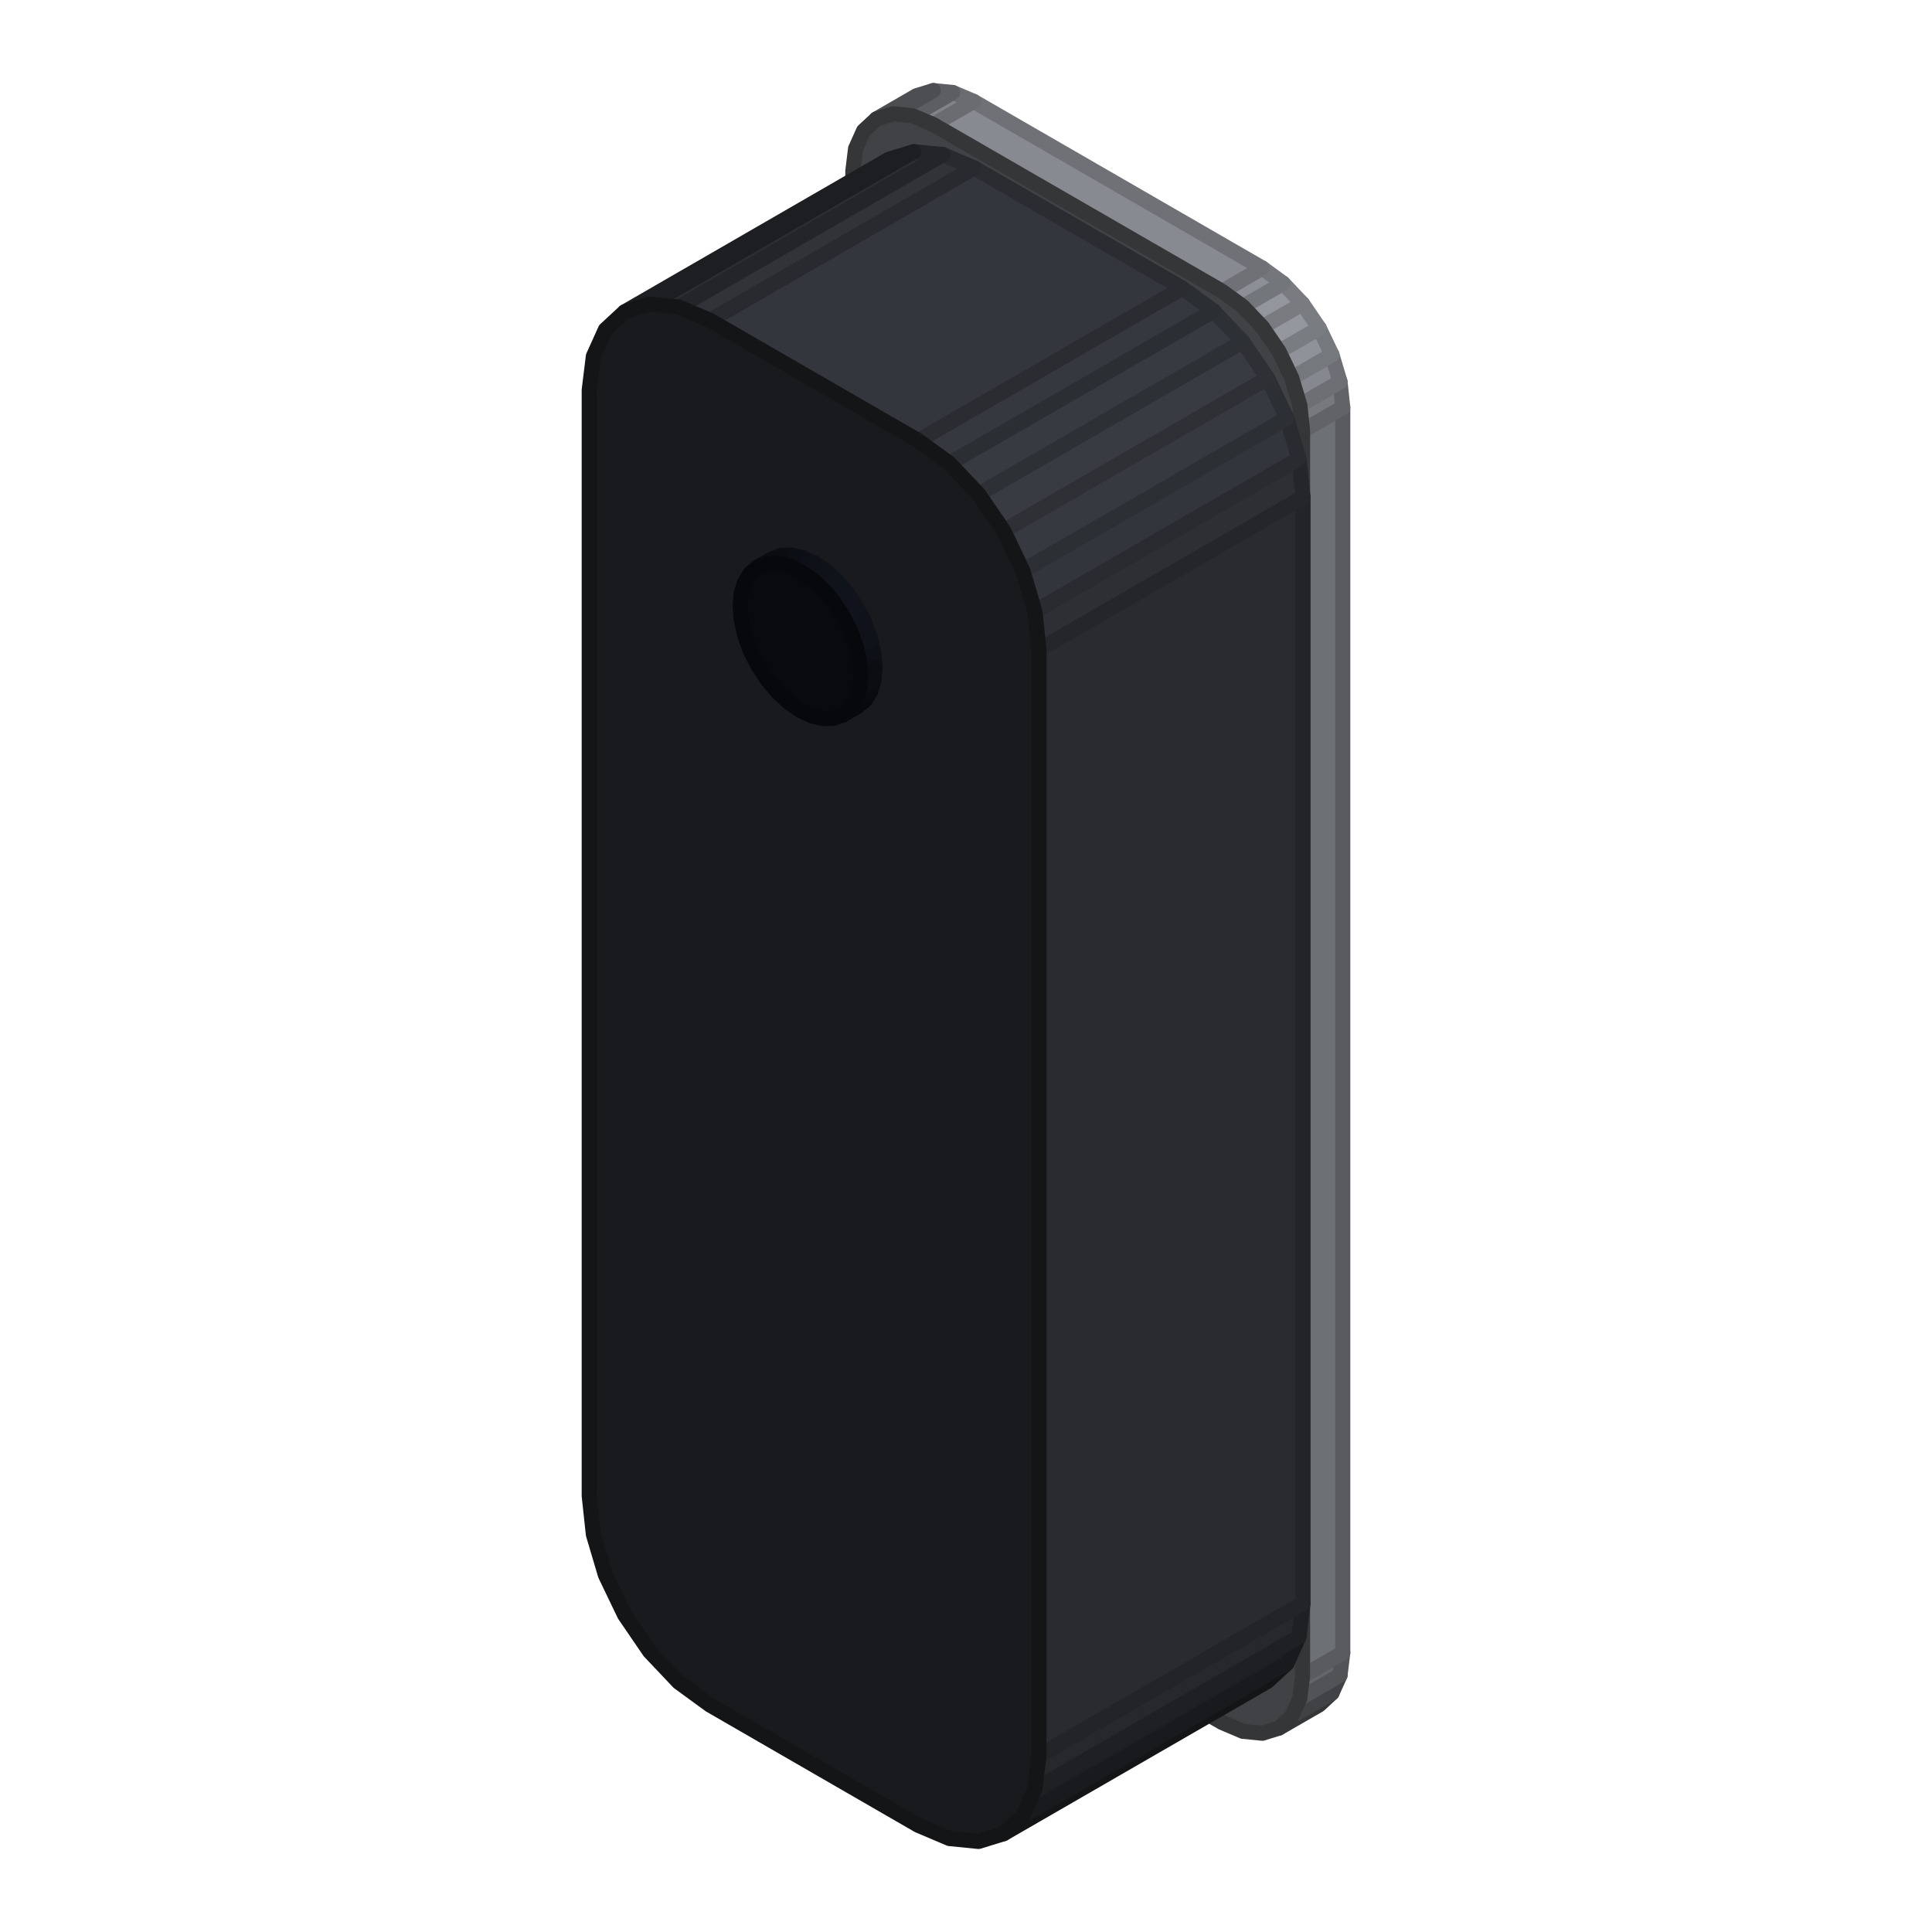
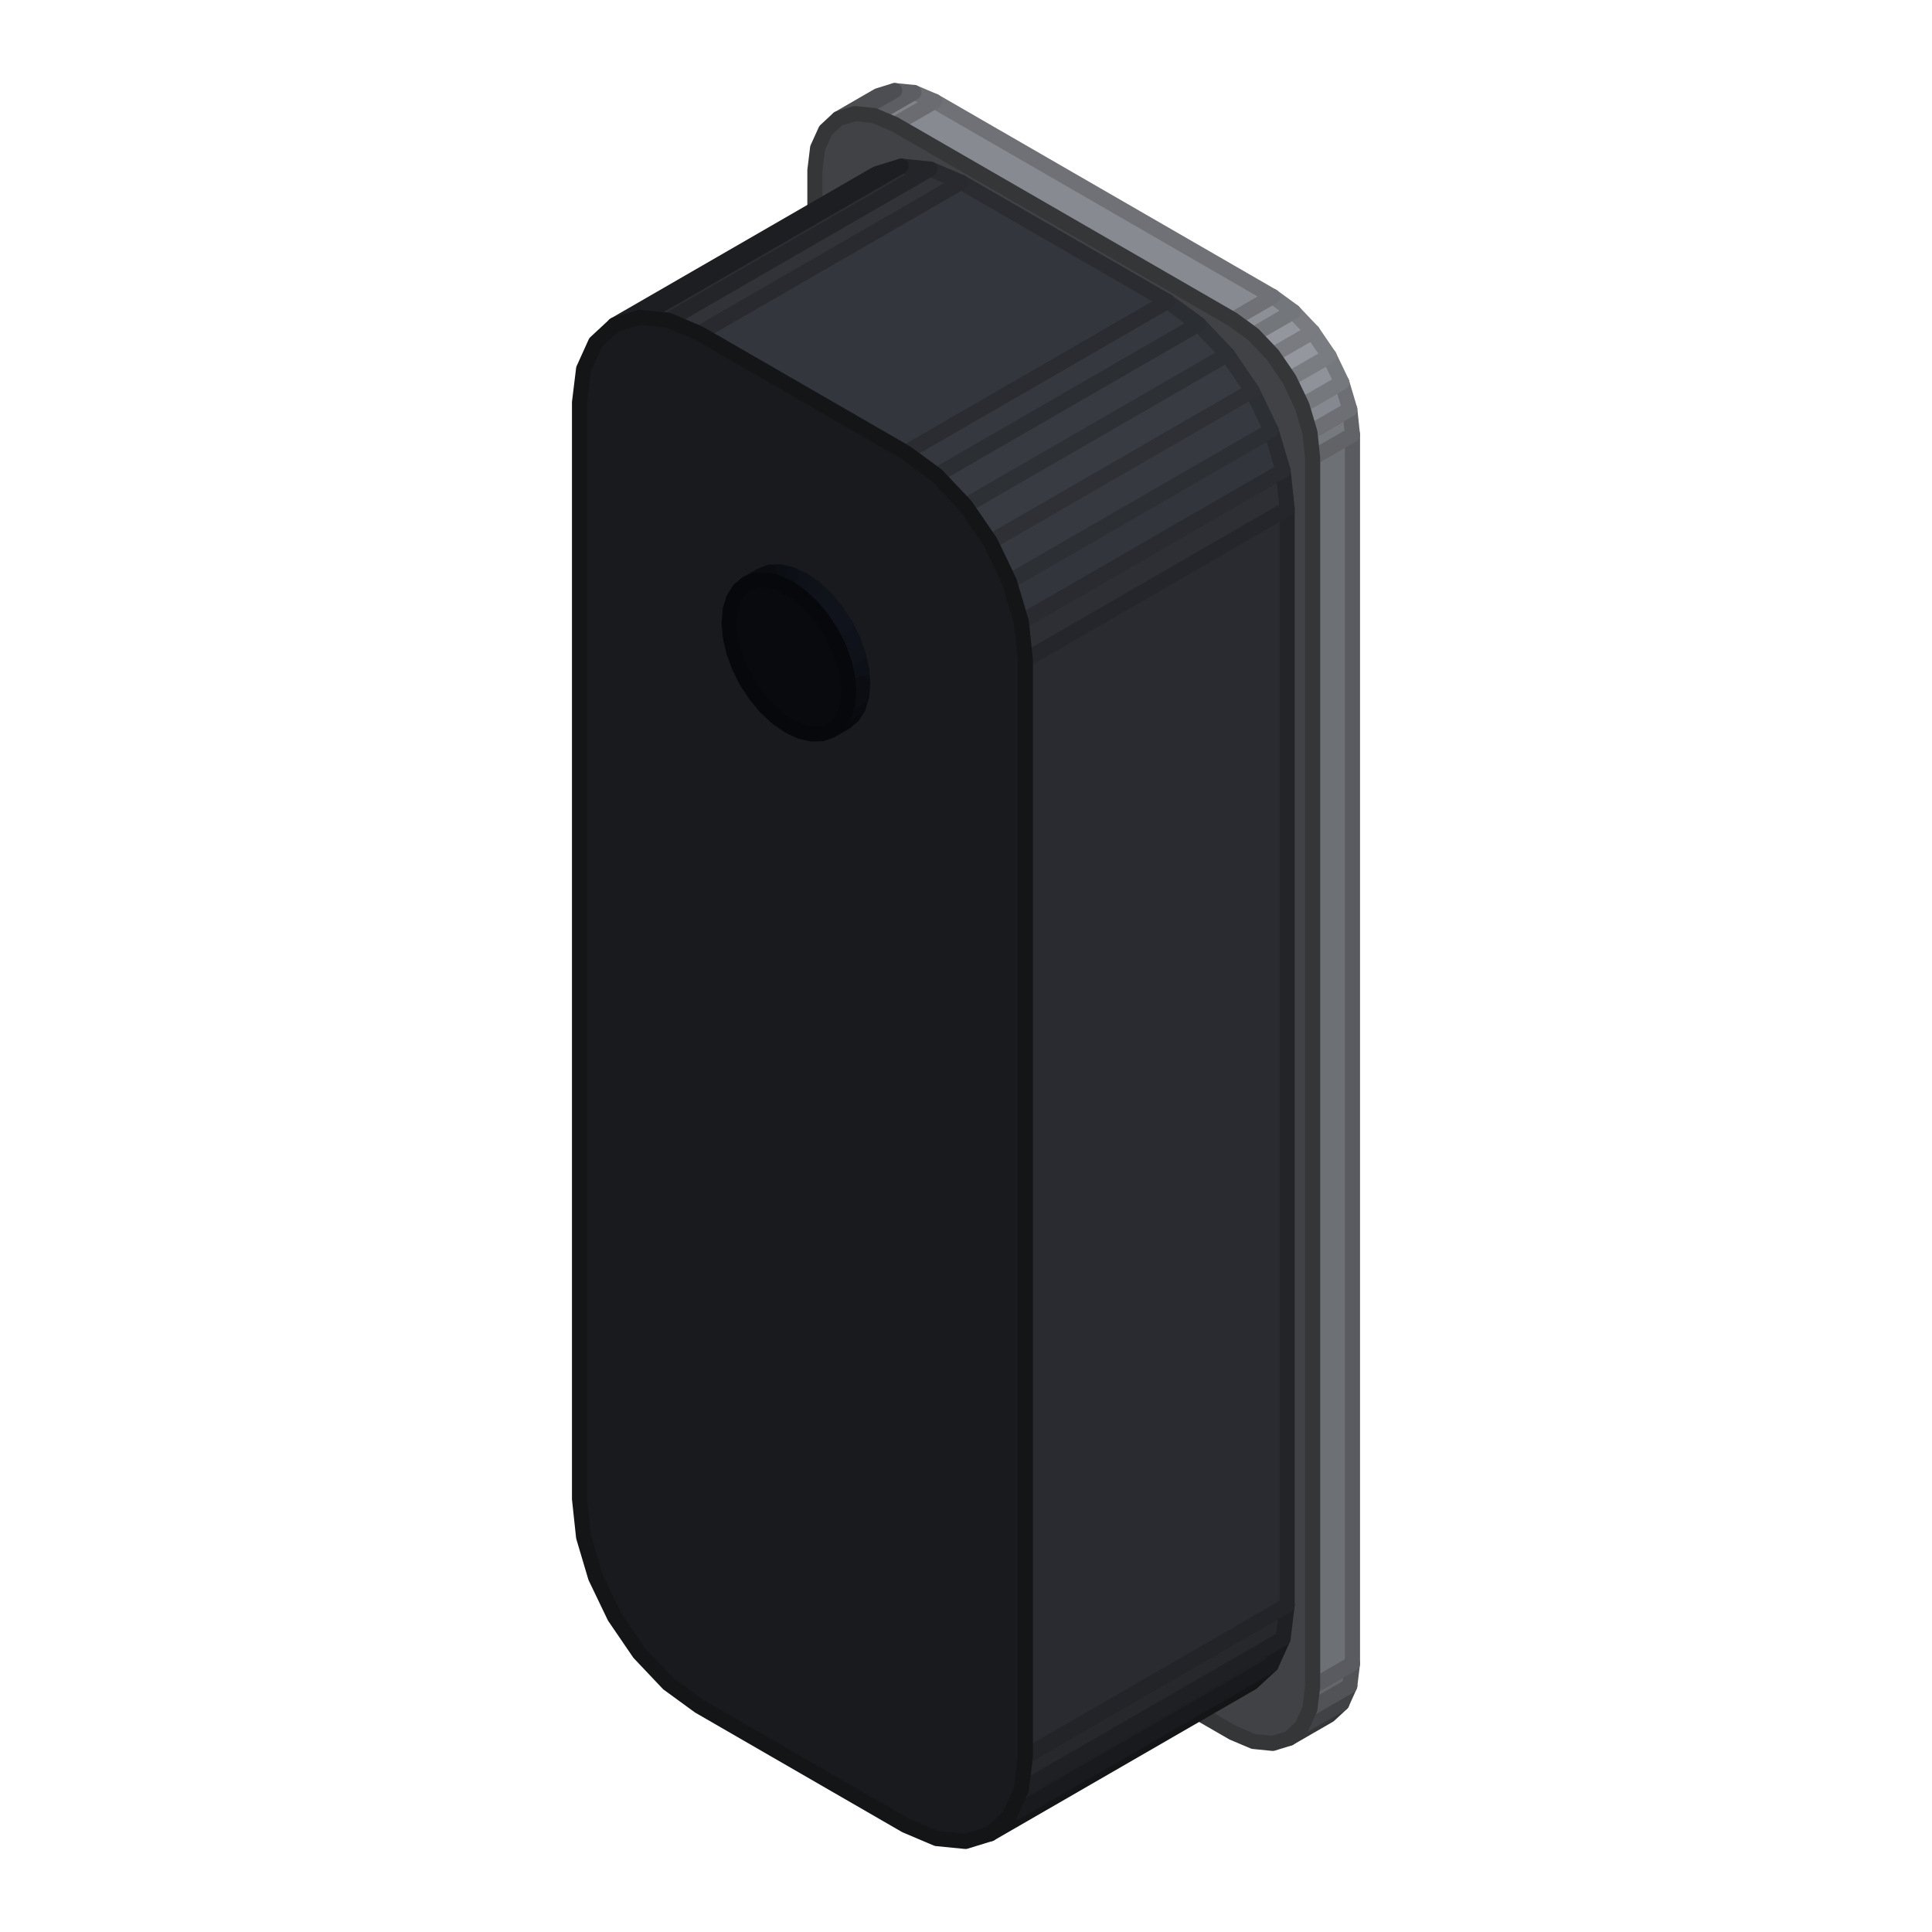
<svg xmlns="http://www.w3.org/2000/svg" viewBox="0 0 64 64" width="64" height="64" role="img" aria-label="Canary Vision Doorbell">
  <g shape-rendering="geometricPrecision">
-     <path d="M28.984 51.248L28.946 50.775L28.412 51.083L28.451 51.556Z" fill="#b58800" stroke="#946f00" stroke-width=".5" stroke-linejoin="round" />
-     <path d="M28.946 50.775L28.832 50.276L28.299 50.584L28.412 51.083Z" fill="#c79600" stroke="#a47b00" stroke-width=".5" stroke-linejoin="round" />
-     <path d="M28.832 50.276L28.647 49.771L28.114 50.078L28.299 50.584Z" fill="#d6a100" stroke="#b08400" stroke-width=".5" stroke-linejoin="round" />
-     <path d="M28.647 49.771L28.398 49.277L27.865 49.585L28.114 50.078Z" fill="#e1a800" stroke="#b88a00" stroke-width=".5" stroke-linejoin="round" />
-     <path d="M28.398 49.277L28.095 48.815L27.562 49.123L27.865 49.585Z" fill="#e6ad00" stroke="#bd8e00" stroke-width=".5" stroke-linejoin="round" />
-     <path d="M28.095 48.815L27.75 48.402L27.216 48.71L27.562 49.123Z" fill="#e7ad00" stroke="#bd8e00" stroke-width=".5" stroke-linejoin="round" />
-     <path d="M27.75 48.402L27.374 48.054L26.841 48.362L27.216 48.71Z" fill="#e2aa00" stroke="#ba8b00" stroke-width=".5" stroke-linejoin="round" />
-     <path d="M27.374 48.054L26.984 47.784L26.451 48.092L26.841 48.362Z" fill="#d9a300" stroke="#b28600" stroke-width=".5" stroke-linejoin="round" />
-     <path d="M26.984 47.784L26.594 47.604L26.061 47.911L26.451 48.092Z" fill="#cc9900" stroke="#a77d00" stroke-width=".5" stroke-linejoin="round" />
-     <path d="M26.594 47.604L26.219 47.518L25.686 47.826L26.061 47.911Z" fill="#ba8b00" stroke="#987200" stroke-width=".5" stroke-linejoin="round" />
-     <path d="M26.219 47.518L25.873 47.532L25.34 47.84L25.686 47.826Z" fill="#a57c00" stroke="#876600" stroke-width=".5" stroke-linejoin="round" />
-     <path d="M25.873 47.532L25.57 47.644L25.037 47.952L25.34 47.84Z" fill="#8e6a00" stroke="#745700" stroke-width=".5" stroke-linejoin="round" />
-     <path d="M28.398 52.542L28.647 52.336L28.114 52.644L27.865 52.85Z" fill="#654c00" stroke="#533e00" stroke-width=".5" stroke-linejoin="round" />
-     <path d="M28.647 52.336L28.832 52.044L28.299 52.351L28.114 52.644Z" fill="#6e5300" stroke="#5a4400" stroke-width=".5" stroke-linejoin="round" />
-     <path d="M28.832 52.044L28.946 51.676L28.412 51.984L28.299 52.351Z" fill="#886600" stroke="#6f5300" stroke-width=".5" stroke-linejoin="round" />
-     <path d="M28.946 51.676L28.984 51.248L28.451 51.556L28.412 51.984Z" fill="#9f7800" stroke="#836200" stroke-width=".5" stroke-linejoin="round" />
-     <path d="M28.451 51.556L28.412 51.083L28.299 50.584L28.114 50.078L27.865 49.585L27.562 49.123L27.216 48.71L26.841 48.362L26.451 48.092L26.061 47.911L25.686 47.826L25.34 47.84L25.037 47.952L24.789 48.159L24.604 48.451L24.49 48.819L24.452 49.247L24.49 49.719L24.604 50.218L24.789 50.724L25.037 51.218L25.34 51.68L25.686 52.093L26.061 52.441L26.451 52.71L26.841 52.891L27.216 52.976L27.562 52.962L27.865 52.85L28.114 52.644L28.299 52.351L28.412 51.984Z" fill="#654c00" stroke="#533e00" stroke-width=".5" stroke-linejoin="round" />
-     <path d="M43.7 56.476L44.123 56.083L42.79 56.852L42.367 57.245Z" fill="#414245" stroke="#353638" stroke-width=".5" stroke-linejoin="round" />
-     <path d="M44.123 56.083L44.39 55.494L43.057 56.264L42.79 56.852Z" fill="#4f5054" stroke="#414245" stroke-width=".5" stroke-linejoin="round" />
-     <path d="M44.39 55.494L44.481 54.75L43.148 55.519L43.057 56.264Z" fill="#64666a" stroke="#525357" stroke-width=".5" stroke-linejoin="round" />
-     <path d="M44.481 54.75L44.481 13.497L43.148 14.267L43.148 55.519Z" fill="#6d7075" stroke="#5a5b60" stroke-width=".5" stroke-linejoin="round" />
-     <path d="M44.481 13.497L44.39 12.648L43.057 13.418L43.148 14.267Z" fill="#76797e" stroke="#616367" stroke-width=".5" stroke-linejoin="round" />
-     <path d="M44.39 12.648L44.123 11.752L42.79 12.521L43.057 13.418Z" fill="#85888e" stroke="#6d6f74" stroke-width=".5" stroke-linejoin="round" />
-     <path d="M44.123 11.752L43.7 10.869L42.367 11.639L42.79 12.521Z" fill="#8f9298" stroke="#75787d" stroke-width=".5" stroke-linejoin="round" />
-     <path d="M43.7 10.869L43.148 10.061L41.815 10.831L42.367 11.639Z" fill="#94979e" stroke="#797c81" stroke-width=".5" stroke-linejoin="round" />
-     <path d="M43.148 10.061L42.505 9.383L41.172 10.152L41.815 10.831Z" fill="#93969d" stroke="#797b80" stroke-width=".5" stroke-linejoin="round" />
-     <path d="M42.505 9.383L41.815 8.879L40.482 9.649L41.172 10.152Z" fill="#8d8f96" stroke="#73767b" stroke-width=".5" stroke-linejoin="round" />
-     <path d="M41.815 8.879L32.25 3.357L30.917 4.127L40.482 9.649Z" fill="#878a90" stroke="#6f7176" stroke-width=".5" stroke-linejoin="round" />
-     <path d="M32.25 3.357L31.56 3.064L30.227 3.833L30.917 4.127Z" fill="#818389" stroke="#6a6c71" stroke-width=".5" stroke-linejoin="round" />
-     <path d="M31.56 3.064L30.917 3L29.584 3.77L30.227 3.833Z" fill="#717378" stroke="#5d5e63" stroke-width=".5" stroke-linejoin="round" />
-     <path d="M30.917 3L30.365 3.17L29.032 3.94L29.584 3.77Z" fill="#5e5f64" stroke="#4d4e52" stroke-width=".5" stroke-linejoin="round" />
-     <path d="M40.482 57.059L41.172 57.352L41.815 57.416L42.367 57.245L42.79 56.852L43.057 56.264L43.148 55.519L43.148 14.267L43.057 13.418L42.79 12.521L42.367 11.639L41.815 10.831L41.172 10.152L40.482 9.649L30.917 4.127L30.227 3.833L29.584 3.77L29.032 3.94L28.608 4.333L28.342 4.922L28.251 5.666L28.251 46.919L28.342 47.768L28.608 48.664L29.032 49.546L29.584 50.354L30.227 51.033L30.917 51.536Z" fill="#414245" stroke="#353638" stroke-width=".5" stroke-linejoin="round" />
-     <path d="M41.993 55.694L42.629 55.104L33.88 60.155L33.245 60.744Z" fill="#181a1d" stroke="#141517" stroke-width=".5" stroke-linejoin="round" />
-     <path d="M42.629 55.104L43.028 54.221L34.28 59.272L33.88 60.155Z" fill="#1e1f23" stroke="#181a1d" stroke-width=".5" stroke-linejoin="round" />
-     <path d="M43.028 54.221L43.164 53.105L34.416 58.155L34.28 59.272Z" fill="#26282c" stroke="#1f2024" stroke-width=".5" stroke-linejoin="round" />
-     <path d="M43.164 53.105L43.164 16.47L34.416 21.521L34.416 58.155Z" fill="#292b30" stroke="#222428" stroke-width=".5" stroke-linejoin="round" />
-     <path d="M43.164 16.47L43.028 15.196L34.28 20.247L34.416 21.521Z" fill="#2d2f34" stroke="#25262b" stroke-width=".5" stroke-linejoin="round" />
-     <path d="M43.028 15.196L42.629 13.852L33.88 18.902L34.28 20.247Z" fill="#32353b" stroke="#292b30" stroke-width=".5" stroke-linejoin="round" />
-     <path d="M42.629 13.852L41.993 12.528L33.245 17.579L33.88 18.902Z" fill="#36393f" stroke="#2c2f34" stroke-width=".5" stroke-linejoin="round" />
-     <path d="M41.993 12.528L41.165 11.316L32.417 16.367L33.245 17.579Z" fill="#383b41" stroke="#2e3036" stroke-width=".5" stroke-linejoin="round" />
-     <path d="M41.165 11.316L40.2 10.298L31.452 15.349L32.417 16.367Z" fill="#373a41" stroke="#2d3035" stroke-width=".5" stroke-linejoin="round" />
-     <path d="M40.2 10.298L39.165 9.543L30.417 14.594L31.452 15.349Z" fill="#35383e" stroke="#2b2e33" stroke-width=".5" stroke-linejoin="round" />
-     <path d="M39.165 9.543L32.267 5.56L23.518 10.611L30.417 14.594Z" fill="#33363c" stroke="#2a2c31" stroke-width=".5" stroke-linejoin="round" />
-     <path d="M32.267 5.56L31.232 5.12L22.483 10.171L23.518 10.611Z" fill="#313339" stroke="#282a2f" stroke-width=".5" stroke-linejoin="round" />
-     <path d="M31.232 5.12L30.267 5.024L21.519 10.075L22.483 10.171Z" fill="#2b2d32" stroke="#232529" stroke-width=".5" stroke-linejoin="round" />
-     <path d="M30.267 5.024L29.439 5.28L20.691 10.331L21.519 10.075Z" fill="#232529" stroke="#1d1e22" stroke-width=".5" stroke-linejoin="round" />
-     <path d="M30.417 60.464L31.452 60.904L32.417 61L33.245 60.744L33.88 60.155L34.28 59.272L34.416 58.155L34.416 21.521L34.28 20.247L33.88 18.902L33.245 17.579L32.417 16.367L31.452 15.349L30.417 14.594L23.518 10.611L22.483 10.171L21.519 10.075L20.691 10.331L20.055 10.92L19.656 11.803L19.519 12.92L19.519 49.555L19.656 50.828L20.055 52.173L20.691 53.496L21.519 54.708L22.483 55.726L23.518 56.481Z" fill="#181a1d" stroke="#141517" stroke-width=".5" stroke-linejoin="round" />
-     <path d="M28.984 22.117L28.946 21.644L28.479 21.914L28.517 22.386Z" fill="#0f121a" stroke="#0c0f15" stroke-width=".5" stroke-linejoin="round" />
-     <path d="M28.946 21.644L28.832 21.146L28.365 21.415L28.479 21.914Z" fill="#11141c" stroke="#0e1017" stroke-width=".5" stroke-linejoin="round" />
-     <path d="M28.832 21.146L28.647 20.64L28.18 20.909L28.365 21.415Z" fill="#12151e" stroke="#0f1219" stroke-width=".5" stroke-linejoin="round" />
-     <path d="M28.647 20.64L28.398 20.146L27.932 20.416L28.18 20.909Z" fill="#131620" stroke="#0f121a" stroke-width=".5" stroke-linejoin="round" />
-     <path d="M28.398 20.146L28.095 19.684L27.629 19.954L27.932 20.416Z" fill="#131721" stroke="#10131b" stroke-width=".5" stroke-linejoin="round" />
-     <path d="M28.095 19.684L27.75 19.271L27.283 19.541L27.629 19.954Z" fill="#131721" stroke="#10131b" stroke-width=".5" stroke-linejoin="round" />
-     <path d="M27.75 19.271L27.374 18.923L26.908 19.193L27.283 19.541Z" fill="#131720" stroke="#0f131a" stroke-width=".5" stroke-linejoin="round" />
-     <path d="M27.374 18.923L26.984 18.654L26.518 18.923L26.908 19.193Z" fill="#12161f" stroke="#0f1219" stroke-width=".5" stroke-linejoin="round" />
-     <path d="M26.984 18.654L26.594 18.473L26.128 18.742L26.518 18.923Z" fill="#11141d" stroke="#0e1118" stroke-width=".5" stroke-linejoin="round" />
-     <path d="M26.594 18.473L26.219 18.388L25.753 18.657L26.128 18.742Z" fill="#0f131a" stroke="#0d0f16" stroke-width=".5" stroke-linejoin="round" />
-     <path d="M26.219 18.388L25.873 18.401L25.407 18.671L25.753 18.657Z" fill="#0e1117" stroke="#0b0e13" stroke-width=".5" stroke-linejoin="round" />
-     <path d="M25.873 18.401L25.57 18.514L25.104 18.783L25.407 18.671Z" fill="#0c0e14" stroke="#0a0c10" stroke-width=".5" stroke-linejoin="round" />
-     <path d="M28.398 23.412L28.647 23.205L28.18 23.475L27.932 23.681Z" fill="#080a0e" stroke="#07080c" stroke-width=".5" stroke-linejoin="round" />
-     <path d="M28.647 23.205L28.832 22.913L28.365 23.182L28.18 23.475Z" fill="#090b10" stroke="#08090d" stroke-width=".5" stroke-linejoin="round" />
-     <path d="M28.832 22.913L28.946 22.545L28.479 22.815L28.365 23.182Z" fill="#0b0e13" stroke="#090b10" stroke-width=".5" stroke-linejoin="round" />
-     <path d="M28.946 22.545L28.984 22.117L28.517 22.386L28.479 22.815Z" fill="#0d1017" stroke="#0b0d13" stroke-width=".5" stroke-linejoin="round" />
-     <path d="M28.517 22.386L28.479 21.914L28.365 21.415L28.18 20.909L27.932 20.416L27.629 19.954L27.283 19.541L26.908 19.193L26.518 18.923L26.128 18.742L25.753 18.657L25.407 18.671L25.104 18.783L24.855 18.989L24.67 19.282L24.557 19.649L24.518 20.078L24.557 20.55L24.67 21.049L24.855 21.555L25.104 22.048L25.407 22.51L25.753 22.923L26.128 23.271L26.518 23.541L26.908 23.722L27.283 23.807L27.629 23.793L27.932 23.681L28.18 23.475L28.365 23.182L28.479 22.815Z" fill="#080a0e" stroke="#07080c" stroke-width=".5" stroke-linejoin="round" />
+     <path d="M28.58 51.14L28.542 50.672L28.013 50.977L28.052 51.446Z" fill="#b58800" stroke="#946f00" stroke-width=".5" stroke-linejoin="round" />
+     <path d="M28.542 50.672L28.429 50.177L27.901 50.483L28.013 50.977Z" fill="#c79600" stroke="#a47b00" stroke-width=".5" stroke-linejoin="round" />
+     <path d="M28.429 50.177L28.246 49.676L27.717 49.981L27.901 50.483Z" fill="#d6a100" stroke="#b08400" stroke-width=".5" stroke-linejoin="round" />
+     <path d="M28.246 49.676L28 49.187L27.471 49.492L27.717 49.981Z" fill="#e1a800" stroke="#b88a00" stroke-width=".5" stroke-linejoin="round" />
+     <path d="M28 49.187L27.699 48.728L27.17 49.034L27.471 49.492Z" fill="#e6ad00" stroke="#bd8e00" stroke-width=".5" stroke-linejoin="round" />
+     <path d="M27.699 48.728L27.356 48.319L26.828 48.624L27.17 49.034Z" fill="#e7ad00" stroke="#bd8e00" stroke-width=".5" stroke-linejoin="round" />
+     <path d="M27.356 48.319L26.985 47.974L26.456 48.279L26.828 48.624Z" fill="#e2aa00" stroke="#ba8b00" stroke-width=".5" stroke-linejoin="round" />
+     <path d="M26.985 47.974L26.598 47.707L26.069 48.012L26.456 48.279Z" fill="#d9a300" stroke="#b28600" stroke-width=".5" stroke-linejoin="round" />
+     <path d="M26.598 47.707L26.211 47.527L25.682 47.833L26.069 48.012Z" fill="#cc9900" stroke="#a77d00" stroke-width=".5" stroke-linejoin="round" />
+     <path d="M26.211 47.527L25.839 47.443L25.31 47.748L25.682 47.833Z" fill="#ba8b00" stroke="#987200" stroke-width=".5" stroke-linejoin="round" />
+     <path d="M25.839 47.443L25.496 47.457L24.968 47.762L25.31 47.748Z" fill="#a57c00" stroke="#876600" stroke-width=".5" stroke-linejoin="round" />
+     <path d="M25.496 47.457L25.196 47.568L24.667 47.873L24.968 47.762Z" fill="#8e6a00" stroke="#745700" stroke-width=".5" stroke-linejoin="round" />
+     <path d="M28 52.424L28.246 52.219L27.717 52.525L27.471 52.729Z" fill="#654c00" stroke="#533e00" stroke-width=".5" stroke-linejoin="round" />
+     <path d="M28.246 52.219L28.429 51.929L27.901 52.235L27.717 52.525Z" fill="#6e5300" stroke="#5a4400" stroke-width=".5" stroke-linejoin="round" />
+     <path d="M28.429 51.929L28.542 51.565L28.013 51.87L27.901 52.235Z" fill="#886600" stroke="#6f5300" stroke-width=".5" stroke-linejoin="round" />
+     <path d="M28.542 51.565L28.58 51.14L28.052 51.446L28.013 51.87Z" fill="#9f7800" stroke="#836200" stroke-width=".5" stroke-linejoin="round" />
+     <path d="M28.052 51.446L28.013 50.977L27.901 50.483L27.717 49.981L27.471 49.492L27.17 49.034L26.828 48.624L26.456 48.279L26.069 48.012L25.682 47.833L25.31 47.748L24.968 47.762L24.667 47.873L24.421 48.078L24.238 48.368L24.125 48.732L24.087 49.157L24.125 49.625L24.238 50.12L24.421 50.621L24.667 51.11L24.968 51.569L25.31 51.978L25.682 52.323L26.069 52.59L26.456 52.77L26.828 52.854L27.17 52.84L27.471 52.729L27.717 52.525L27.901 52.235L28.013 51.87Z" fill="#654c00" stroke="#533e00" stroke-width=".5" stroke-linejoin="round" />
+     <path d="M44.029 56.82L44.449 56.43L43.128 57.193L42.708 57.583Z" fill="#414245" stroke="#353638" stroke-width=".5" stroke-linejoin="round" />
+     <path d="M44.449 56.43L44.713 55.846L43.392 56.609L43.128 57.193Z" fill="#4f5054" stroke="#414245" stroke-width=".5" stroke-linejoin="round" />
+     <path d="M44.713 55.846L44.803 55.108L43.482 55.871L43.392 56.609Z" fill="#64666a" stroke="#525357" stroke-width=".5" stroke-linejoin="round" />
+     <path d="M44.803 55.108L44.803 14.399L43.482 15.162L43.482 55.871Z" fill="#6d7075" stroke="#5a5b60" stroke-width=".5" stroke-linejoin="round" />
+     <path d="M44.803 14.399L44.713 13.557L43.392 14.32L43.482 15.162Z" fill="#76797e" stroke="#616367" stroke-width=".5" stroke-linejoin="round" />
+     <path d="M44.713 13.557L44.449 12.669L43.128 13.432L43.392 14.32Z" fill="#85888e" stroke="#6d6f74" stroke-width=".5" stroke-linejoin="round" />
+     <path d="M44.449 12.669L44.029 11.794L42.708 12.557L43.128 13.432Z" fill="#8f9298" stroke="#75787d" stroke-width=".5" stroke-linejoin="round" />
+     <path d="M44.029 11.794L43.482 10.993L42.16 11.756L42.708 12.557Z" fill="#94979e" stroke="#797c81" stroke-width=".5" stroke-linejoin="round" />
+     <path d="M43.482 10.993L42.844 10.32L41.523 11.083L42.16 11.756Z" fill="#93969d" stroke="#797b80" stroke-width=".5" stroke-linejoin="round" />
+     <path d="M42.844 10.32L42.16 9.821L40.839 10.584L41.523 11.083Z" fill="#8d8f96" stroke="#73767b" stroke-width=".5" stroke-linejoin="round" />
+     <path d="M42.16 9.821L30.959 3.354L29.638 4.117L40.839 10.584Z" fill="#878a90" stroke="#6f7176" stroke-width=".5" stroke-linejoin="round" />
+     <path d="M30.959 3.354L30.275 3.063L28.953 3.826L29.638 4.117Z" fill="#818389" stroke="#6a6c71" stroke-width=".5" stroke-linejoin="round" />
+     <path d="M30.275 3.063L29.638 3L28.316 3.763L28.953 3.826Z" fill="#717378" stroke="#5d5e63" stroke-width=".5" stroke-linejoin="round" />
+     <path d="M29.638 3L29.09 3.169L27.768 3.932L28.316 3.763Z" fill="#5e5f64" stroke="#4d4e52" stroke-width=".5" stroke-linejoin="round" />
+     <path d="M40.839 57.398L41.523 57.688L42.16 57.752L42.708 57.583L43.128 57.193L43.392 56.609L43.482 55.871L43.482 15.162L43.392 14.32L43.128 13.432L42.708 12.557L42.16 11.756L41.523 11.083L40.839 10.584L29.638 4.117L28.953 3.826L28.316 3.763L27.768 3.932L27.348 4.322L27.084 4.905L26.994 5.643L26.994 46.352L27.084 47.194L27.348 48.083L27.768 48.958L28.316 49.759L28.953 50.432L29.638 50.931Z" fill="#414245" stroke="#353638" stroke-width=".5" stroke-linejoin="round" />
+     <path d="M41.478 55.739L42.108 55.155L33.435 60.162L32.805 60.747Z" fill="#181a1d" stroke="#141517" stroke-width=".5" stroke-linejoin="round" />
+     <path d="M42.108 55.155L42.504 54.279L33.831 59.287L33.435 60.162Z" fill="#1e1f23" stroke="#181a1d" stroke-width=".5" stroke-linejoin="round" />
+     <path d="M42.504 54.279L42.639 53.172L33.966 58.18L33.831 59.287Z" fill="#26282c" stroke="#1f2024" stroke-width=".5" stroke-linejoin="round" />
+     <path d="M42.639 53.172L42.639 16.851L33.966 21.858L33.966 58.18Z" fill="#292b30" stroke="#222428" stroke-width=".5" stroke-linejoin="round" />
+     <path d="M42.639 16.851L42.504 15.588L33.831 20.595L33.966 21.858Z" fill="#2d2f34" stroke="#25262b" stroke-width=".5" stroke-linejoin="round" />
+     <path d="M42.504 15.588L42.108 14.255L33.435 19.262L33.831 20.595Z" fill="#32353b" stroke="#292b30" stroke-width=".5" stroke-linejoin="round" />
+     <path d="M42.108 14.255L41.478 12.943L32.805 17.95L33.435 19.262Z" fill="#36393f" stroke="#2c2f34" stroke-width=".5" stroke-linejoin="round" />
+     <path d="M41.478 12.943L40.657 11.741L31.983 16.749L32.805 17.95Z" fill="#383b41" stroke="#2e3036" stroke-width=".5" stroke-linejoin="round" />
+     <path d="M40.657 11.741L39.701 10.732L31.027 15.739L31.983 16.749Z" fill="#373a41" stroke="#2d3035" stroke-width=".5" stroke-linejoin="round" />
+     <path d="M39.701 10.732L38.674 9.983L30.001 14.991L31.027 15.739Z" fill="#35383e" stroke="#2b2e33" stroke-width=".5" stroke-linejoin="round" />
+     <path d="M38.674 9.983L31.835 6.034L23.161 11.042L30.001 14.991Z" fill="#33363c" stroke="#2a2c31" stroke-width=".5" stroke-linejoin="round" />
+     <path d="M31.835 6.034L30.809 5.598L22.135 10.605L23.161 11.042Z" fill="#313339" stroke="#282a2f" stroke-width=".5" stroke-linejoin="round" />
+     <path d="M30.809 5.598L29.852 5.503L21.179 10.511L22.135 10.605Z" fill="#2b2d32" stroke="#232529" stroke-width=".5" stroke-linejoin="round" />
+     <path d="M29.852 5.503L29.031 5.757L20.358 10.764L21.179 10.511Z" fill="#232529" stroke="#1d1e22" stroke-width=".5" stroke-linejoin="round" />
+     <path d="M30.001 60.469L31.027 60.905L31.983 61L32.805 60.747L33.435 60.162L33.831 59.287L33.966 58.18L33.966 21.858L33.831 20.595L33.435 19.262L32.805 17.95L31.983 16.749L31.027 15.739L30.001 14.991L23.161 11.042L22.135 10.605L21.179 10.511L20.358 10.764L19.728 11.349L19.332 12.224L19.197 13.331L19.197 49.652L19.332 50.915L19.728 52.248L20.358 53.56L21.179 54.762L22.135 55.772L23.161 56.52Z" fill="#181a1d" stroke="#141517" stroke-width=".5" stroke-linejoin="round" />
+     <path d="M28.58 22.64L28.542 22.172L28.08 22.439L28.118 22.907Z" fill="#0f121a" stroke="#0c0f15" stroke-width=".5" stroke-linejoin="round" />
+     <path d="M28.542 22.172L28.429 21.677L27.967 21.944L28.08 22.439Z" fill="#11141c" stroke="#0e1017" stroke-width=".5" stroke-linejoin="round" />
+     <path d="M28.429 21.677L28.246 21.176L27.784 21.443L27.967 21.944Z" fill="#12151e" stroke="#0f1219" stroke-width=".5" stroke-linejoin="round" />
+     <path d="M28.246 21.176L28 20.686L27.537 20.953L27.784 21.443Z" fill="#131620" stroke="#0f121a" stroke-width=".5" stroke-linejoin="round" />
+     <path d="M28 20.686L27.699 20.228L27.237 20.495L27.537 20.953Z" fill="#131721" stroke="#10131b" stroke-width=".5" stroke-linejoin="round" />
+     <path d="M27.699 20.228L27.356 19.819L26.894 20.086L27.237 20.495Z" fill="#131721" stroke="#10131b" stroke-width=".5" stroke-linejoin="round" />
+     <path d="M27.356 19.819L26.985 19.474L26.522 19.741L26.894 20.086Z" fill="#131720" stroke="#0f131a" stroke-width=".5" stroke-linejoin="round" />
+     <path d="M26.985 19.474L26.598 19.207L26.135 19.474L26.522 19.741Z" fill="#12161f" stroke="#0f1219" stroke-width=".5" stroke-linejoin="round" />
+     <path d="M26.598 19.207L26.211 19.027L25.748 19.294L26.135 19.474Z" fill="#11141d" stroke="#0e1118" stroke-width=".5" stroke-linejoin="round" />
+     <path d="M26.211 19.027L25.839 18.943L25.377 19.21L25.748 19.294Z" fill="#0f131a" stroke="#0d0f16" stroke-width=".5" stroke-linejoin="round" />
+     <path d="M25.839 18.943L25.496 18.956L25.034 19.224L25.377 19.21Z" fill="#0e1117" stroke="#0b0e13" stroke-width=".5" stroke-linejoin="round" />
+     <path d="M25.496 18.956L25.196 19.068L24.733 19.335L25.034 19.224Z" fill="#0c0e14" stroke="#0a0c10" stroke-width=".5" stroke-linejoin="round" />
+     <path d="M28 23.924L28.246 23.719L27.784 23.986L27.537 24.191Z" fill="#080a0e" stroke="#07080c" stroke-width=".5" stroke-linejoin="round" />
+     <path d="M28.246 23.719L28.429 23.429L27.967 23.696L27.784 23.986Z" fill="#090b10" stroke="#08090d" stroke-width=".5" stroke-linejoin="round" />
+     <path d="M28.429 23.429L28.542 23.065L28.08 23.332L27.967 23.696Z" fill="#0b0e13" stroke="#090b10" stroke-width=".5" stroke-linejoin="round" />
+     <path d="M28.542 23.065L28.58 22.64L28.118 22.907L28.08 23.332Z" fill="#0d1017" stroke="#0b0d13" stroke-width=".5" stroke-linejoin="round" />
+     <path d="M28.118 22.907L28.08 22.439L27.967 21.944L27.784 21.443L27.537 20.953L27.237 20.495L26.894 20.086L26.522 19.741L26.135 19.474L25.748 19.294L25.377 19.21L25.034 19.224L24.733 19.335L24.487 19.539L24.304 19.829L24.191 20.194L24.153 20.618L24.191 21.087L24.304 21.581L24.487 22.083L24.733 22.572L25.034 23.03L25.377 23.44L25.748 23.785L26.135 24.052L26.522 24.231L26.894 24.316L27.237 24.302L27.537 24.191L27.784 23.986L27.967 23.696L28.08 23.332Z" fill="#080a0e" stroke="#07080c" stroke-width=".5" stroke-linejoin="round" />
  </g>
</svg>
